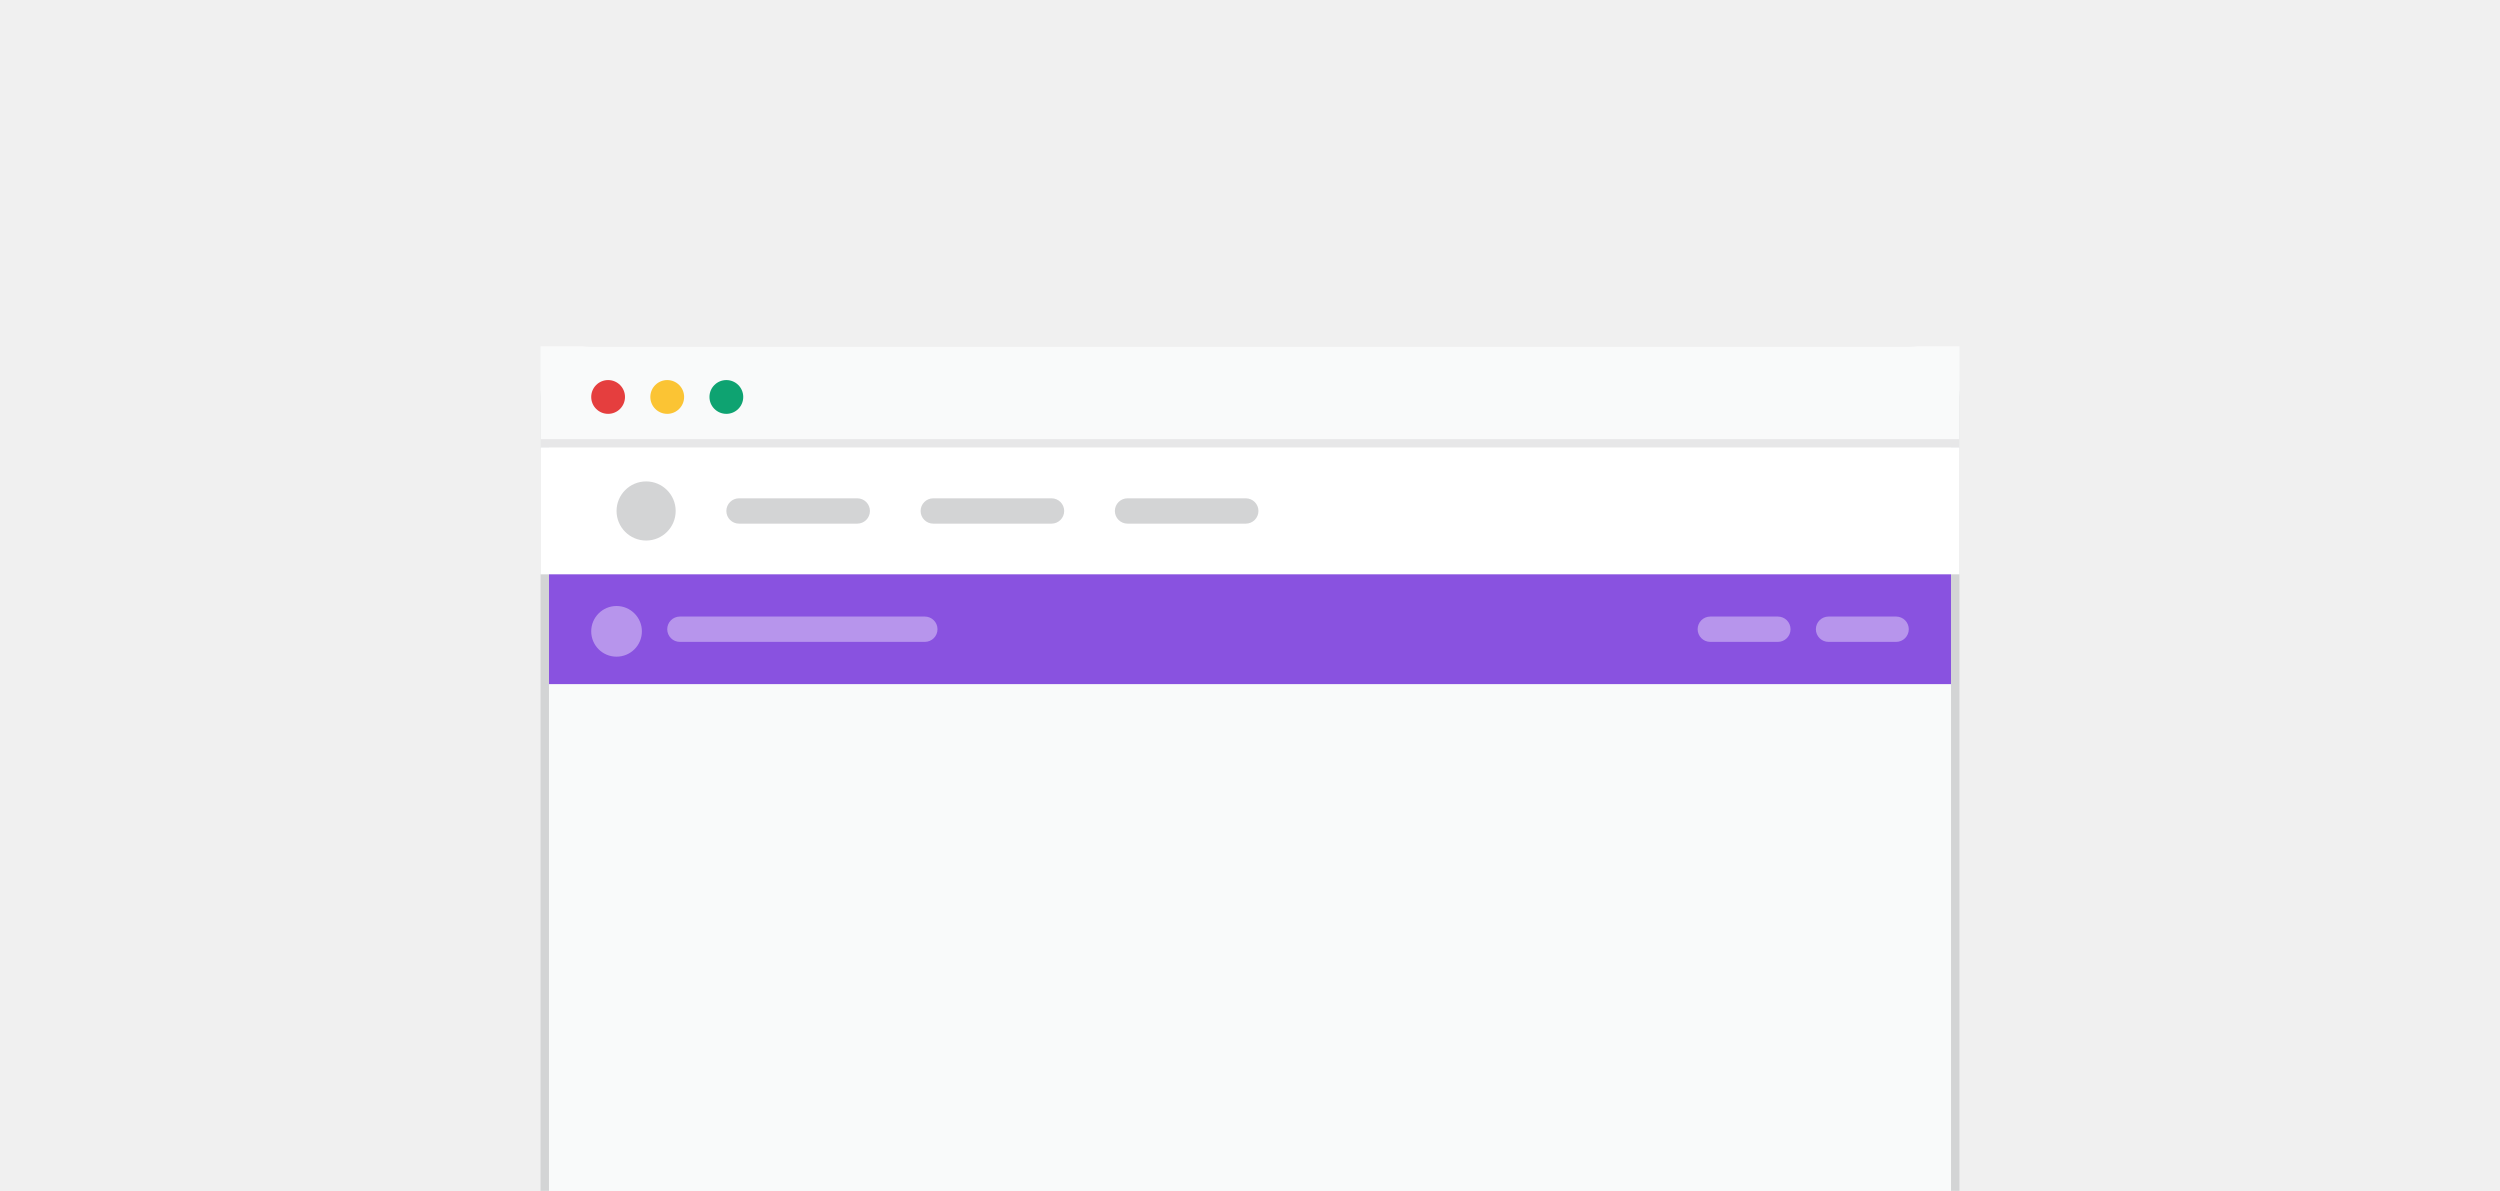
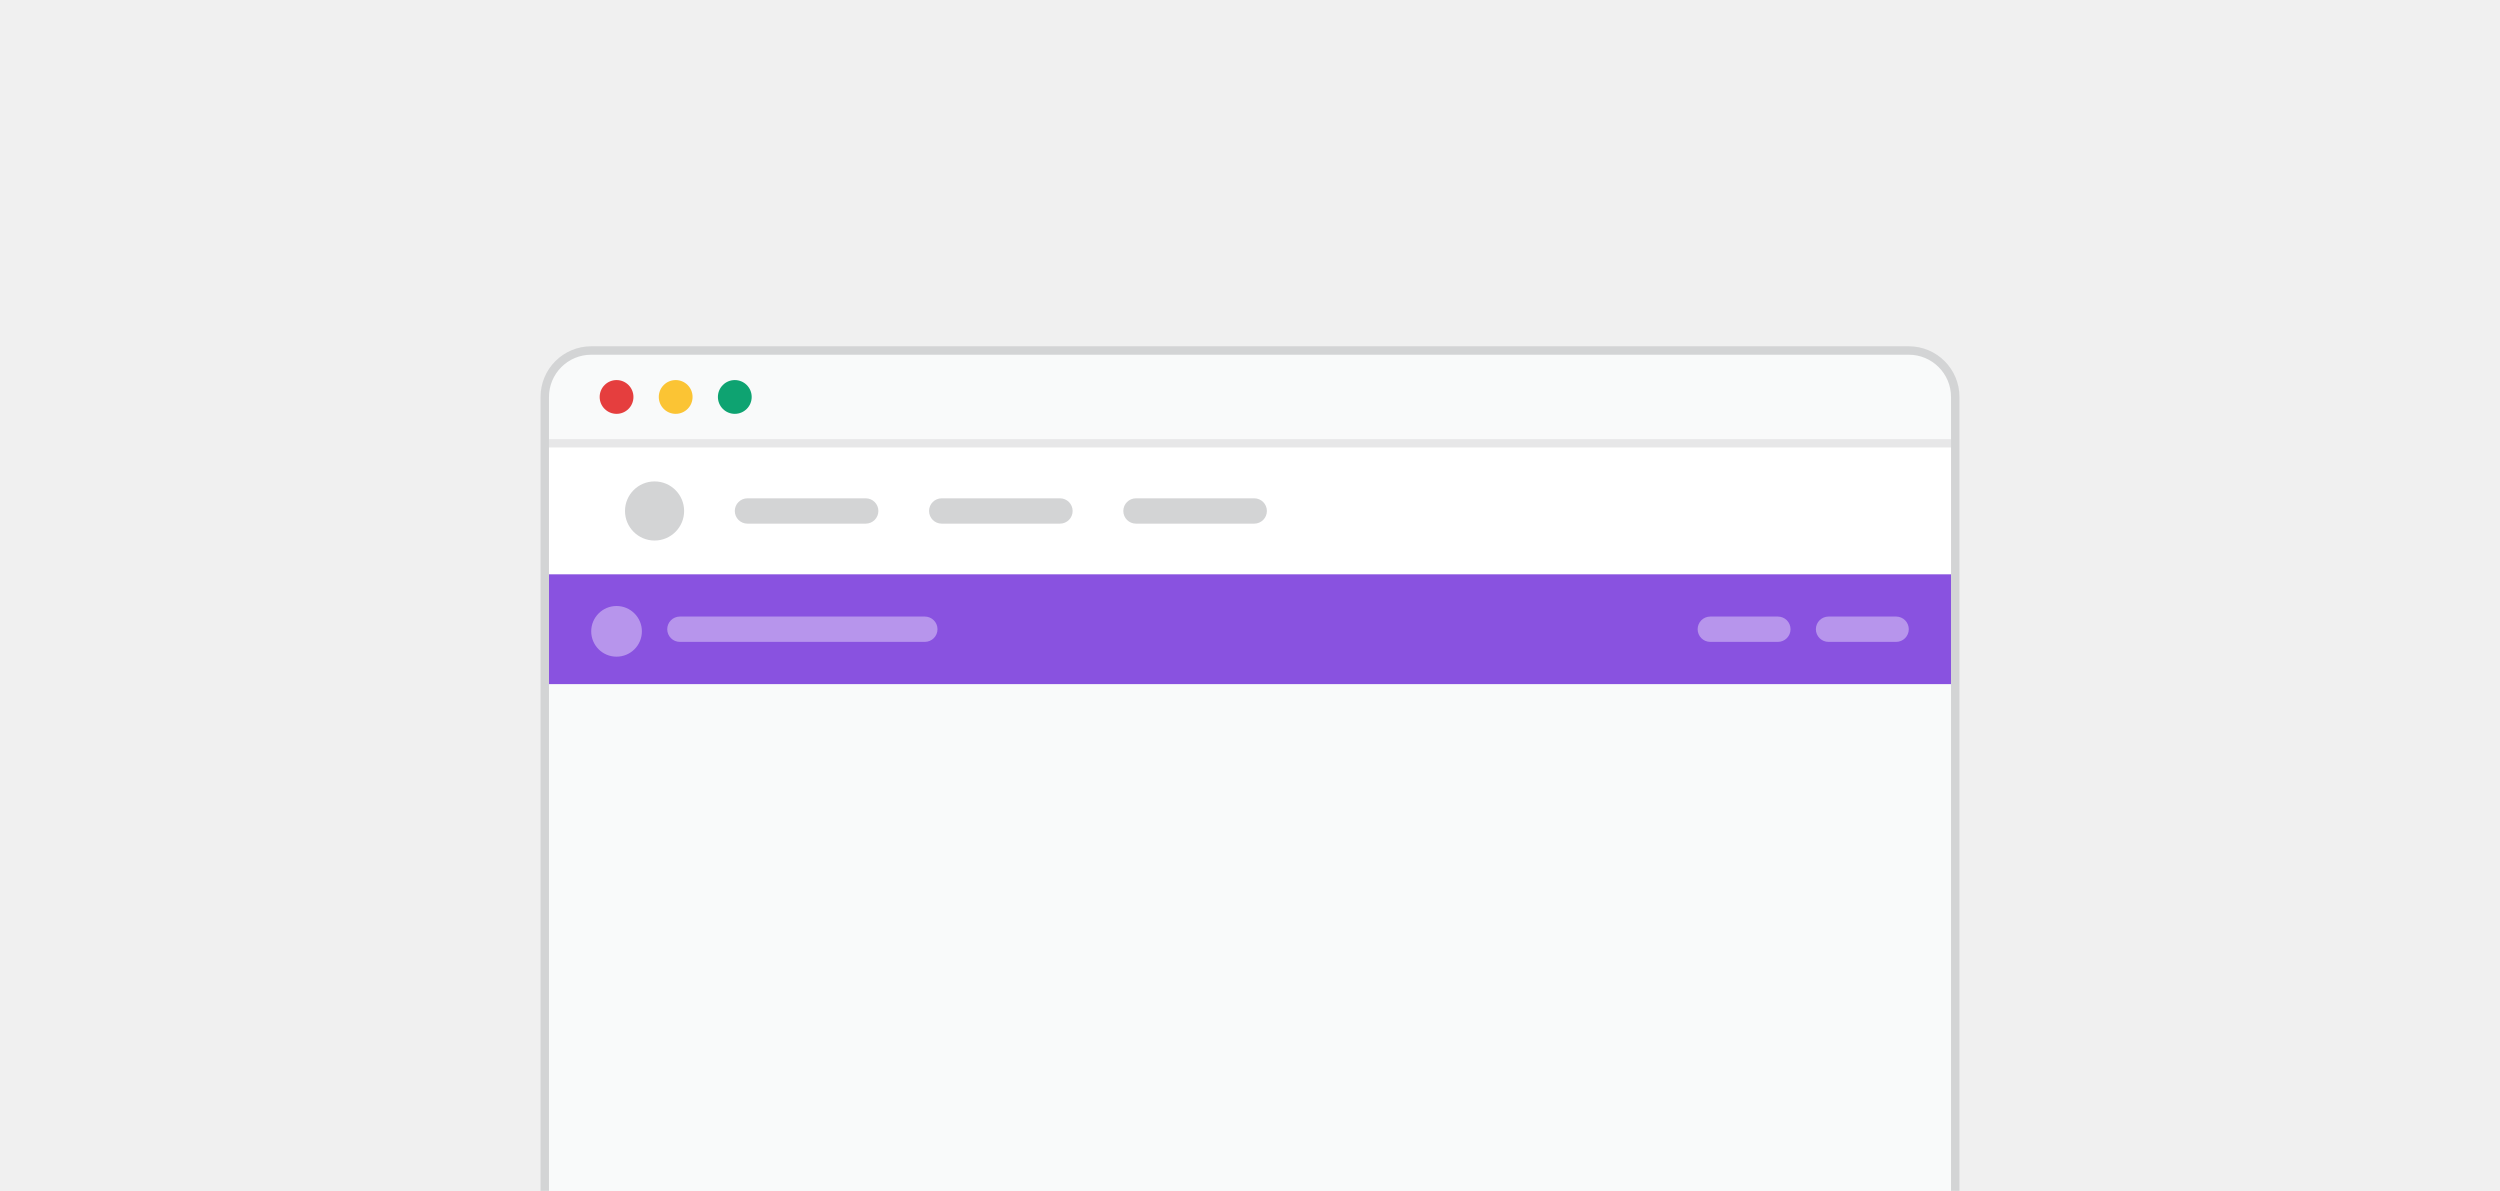
<svg xmlns="http://www.w3.org/2000/svg" width="296" height="141" viewBox="0 0 296 141" fill="none">
-   <g clip-path="url(#clip0_99_8042)">
+   <g clip-path="url(#clip0_227_12591)">
    <path d="M64.5 47C64.5 43.962 66.962 41.5 70 41.5H226C229.038 41.5 231.5 43.962 231.5 47V146C231.5 149.038 229.038 151.5 226 151.5H70C66.962 151.5 64.5 149.038 64.5 146V47Z" fill="#F9FAFA" />
    <path d="M64.5 47C64.5 43.962 66.962 41.5 70 41.5H226C229.038 41.5 231.5 43.962 231.5 47V146C231.5 149.038 229.038 151.5 226 151.5H70C66.962 151.5 64.5 149.038 64.5 146V47Z" stroke="#D3D4D5" />
-     <mask id="path-2-inside-1_99_8042" fill="white">
-       <path d="M64 41H232V53H64V41Z" />
+     <mask id="path-2-inside-1_227_12591" fill="white">
+       <path d="M65 41H231V53H65V41Z" />
    </mask>
-     <path d="M64 41H232V53H64V41Z" fill="#F9FAFA" />
-     <path d="M232 52H64V54H232V52Z" fill="#E7E7E8" mask="url(#path-2-inside-1_99_8042)" />
-     <rect x="70" y="45" width="4" height="4" rx="2" fill="#E53E3E" />
-     <rect x="77" y="45" width="4" height="4" rx="2" fill="#FBC434" />
-     <rect x="84" y="45" width="4" height="4" rx="2" fill="#0EA371" />
-     <path d="M64 53H232V68H64V53Z" fill="white" />
-     <rect x="73" y="57" width="7" height="7" rx="3.5" fill="#D3D4D5" />
-     <rect x="86" y="59" width="17" height="3" rx="1.5" fill="#D3D4D5" />
-     <rect x="109" y="59" width="17" height="3" rx="1.5" fill="#D3D4D5" />
-     <rect x="132" y="59" width="17" height="3" rx="1.5" fill="#D3D4D5" />
+     <path d="M231 52H65V54H231V52Z" fill="#E7E7E8" mask="url(#path-2-inside-1_227_12591)" />
+     <rect x="71" y="45" width="4" height="4" rx="2" fill="#E53E3E" />
+     <rect x="78" y="45" width="4" height="4" rx="2" fill="#FBC434" />
+     <rect x="85" y="45" width="4" height="4" rx="2" fill="#0EA371" />
+     <path d="M65 53H231V68H65V53Z" fill="white" />
+     <rect x="74" y="57" width="7" height="7" rx="3.5" fill="#D3D4D5" />
+     <rect x="87" y="59" width="17" height="3" rx="1.5" fill="#D3D4D5" />
+     <rect x="110" y="59" width="17" height="3" rx="1.5" fill="#D3D4D5" />
+     <rect x="133" y="59" width="17" height="3" rx="1.5" fill="#D3D4D5" />
    <rect width="166" height="13" transform="translate(65 68)" fill="#8952E0" />
    <path d="M76 74.75C76 76.414 74.652 77.75 73 77.75C71.336 77.75 70 76.414 70 74.75C70 73.098 71.336 71.75 73 71.75C74.652 71.75 76 73.098 76 74.75Z" fill="#B795EC" />
    <rect x="79" y="73" width="32" height="3" rx="1.5" fill="#B795EC" />
    <rect x="201" y="73" width="11" height="3" rx="1.5" fill="#B795EC" />
    <rect x="215" y="73" width="11" height="3" rx="1.5" fill="#B795EC" />
  </g>
  <defs>
-     <clipPath id="clip0_99_8042">
+     <clipPath id="clip0_227_12591">
      <rect width="296" height="141" fill="white" />
    </clipPath>
  </defs>
</svg>
